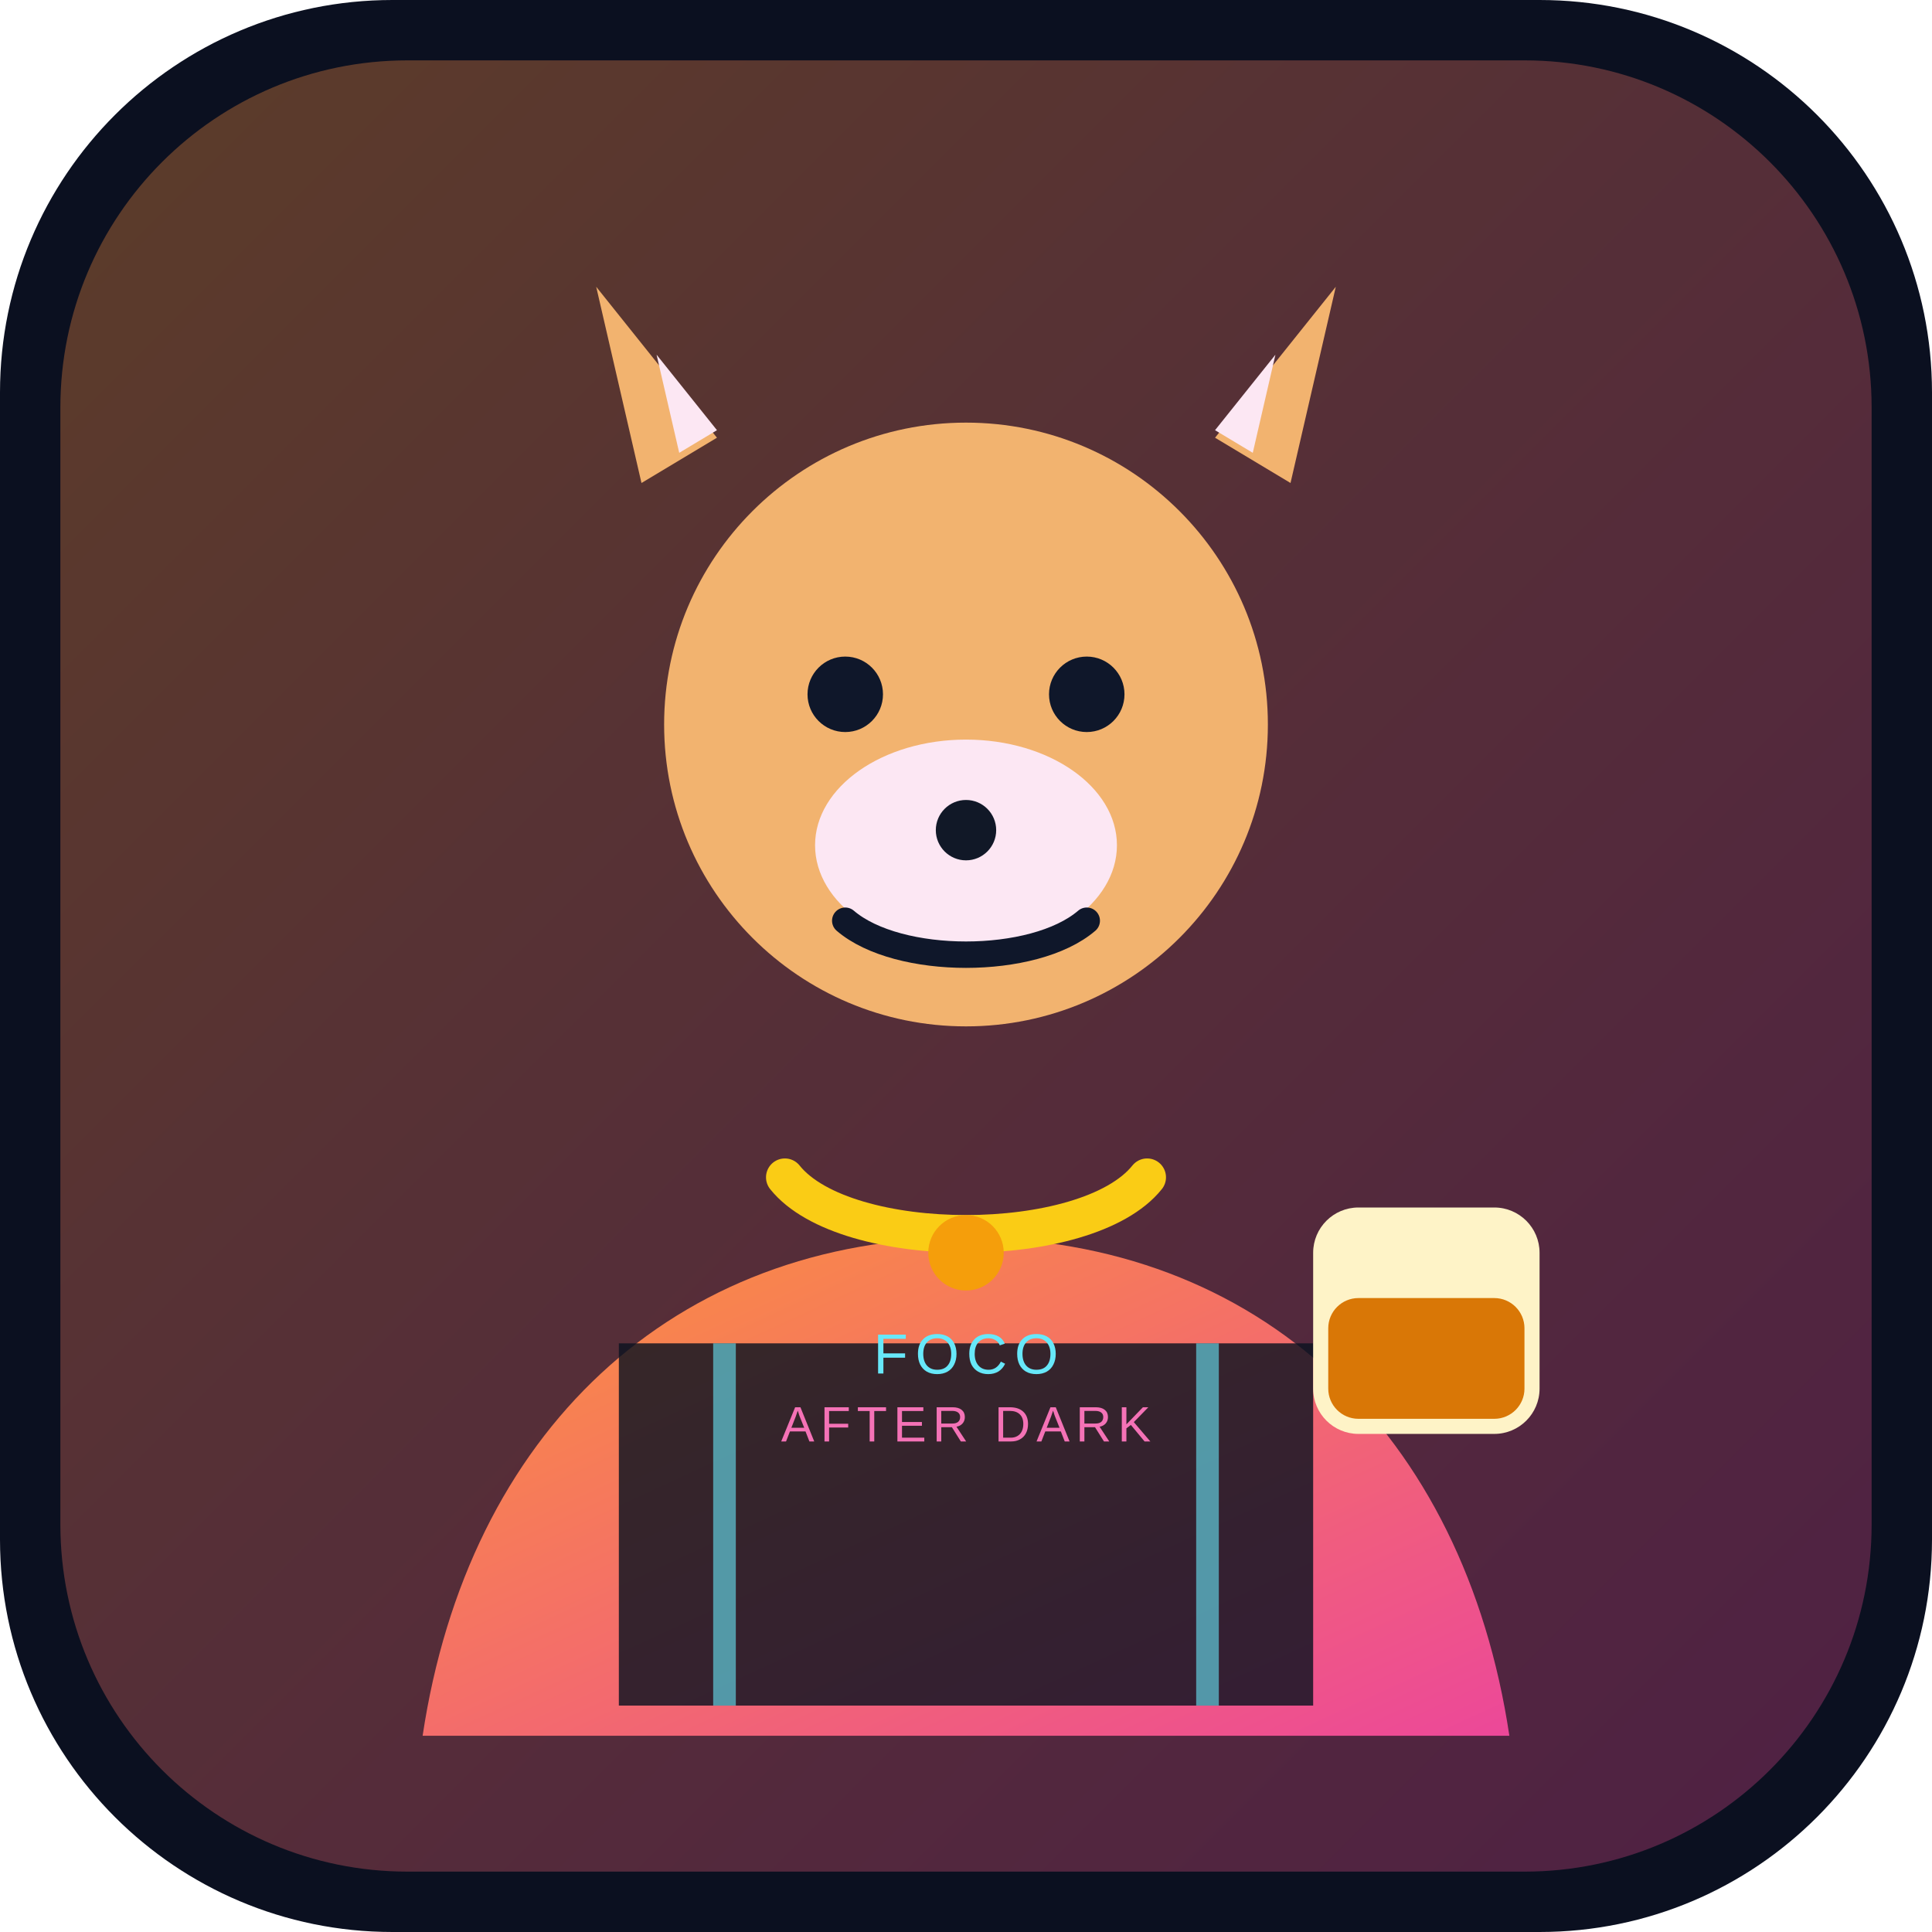
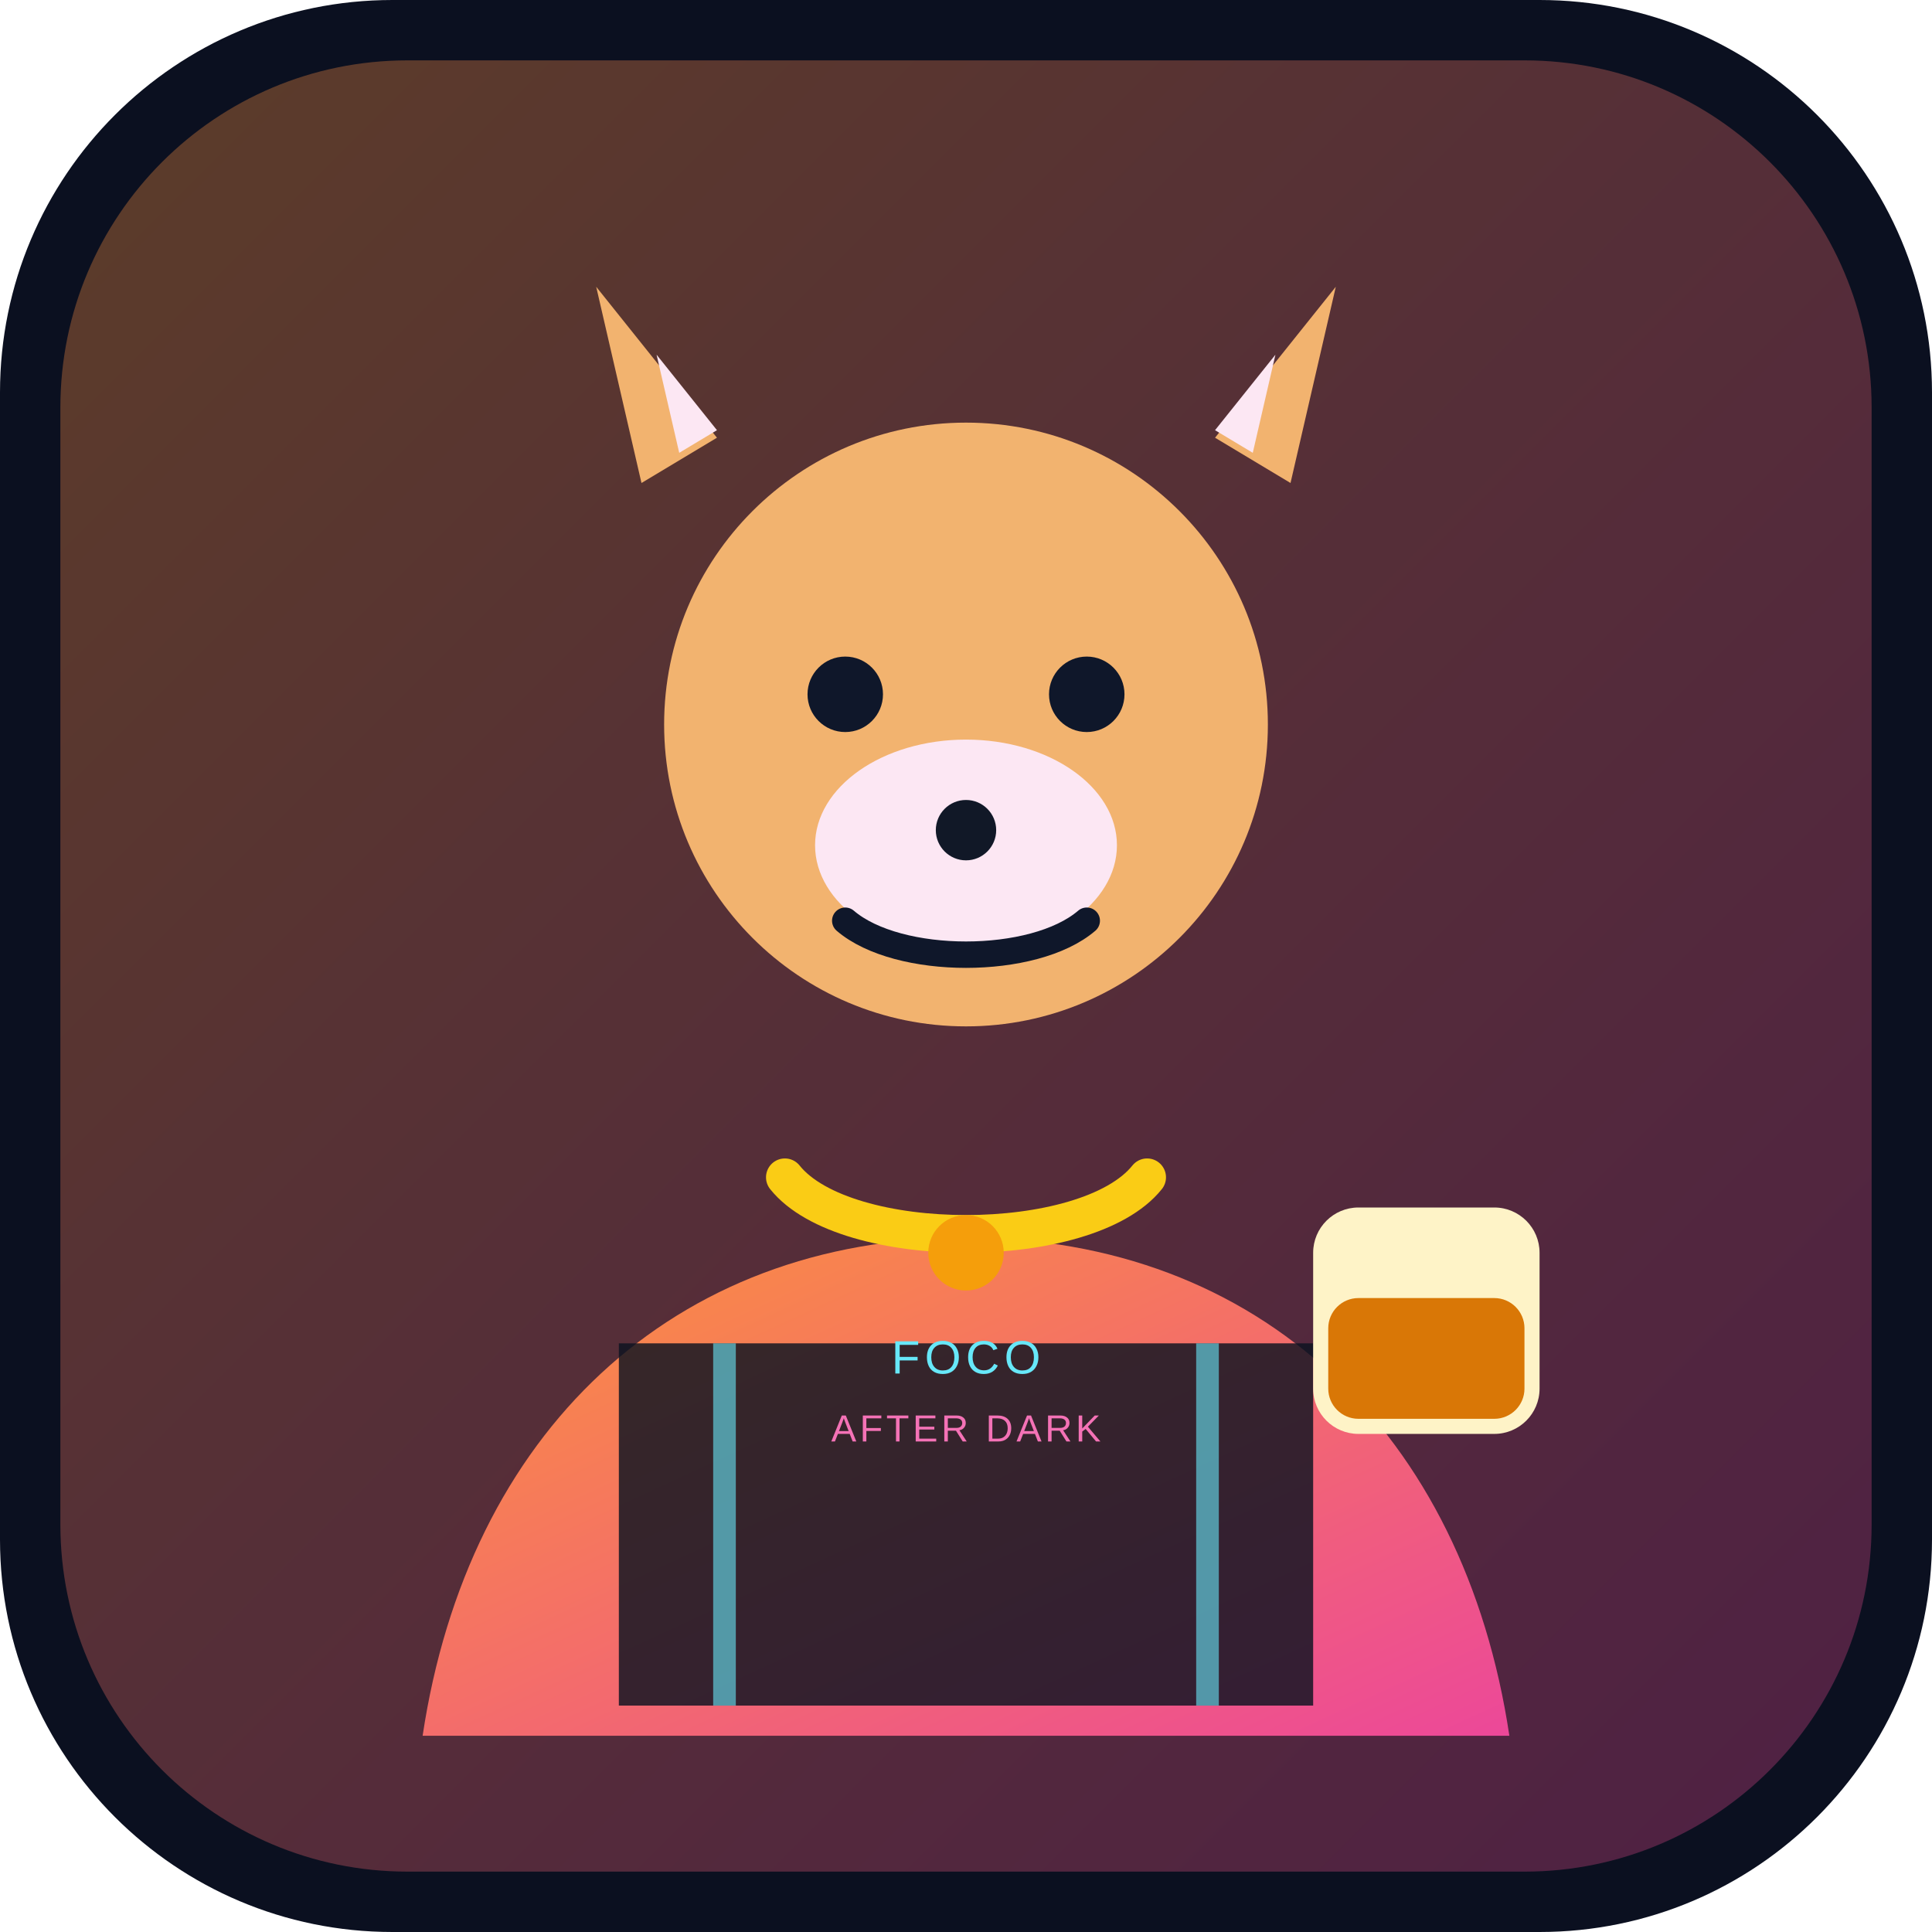
<svg xmlns="http://www.w3.org/2000/svg" viewBox="0 0 256 256" role="img" aria-label="Tipsy Tiger">
  <defs>
    <linearGradient id="bg" x1="0" y1="0" x2="1" y2="1">
      <stop offset="0%" stop-color="#fb923c" stop-opacity="0.34" />
      <stop offset="100%" stop-color="#ec4899" stop-opacity="0.30" />
    </linearGradient>
    <linearGradient id="shirt" x1="0" y1="0" x2="1" y2="1">
      <stop offset="0%" stop-color="#fb923c" />
      <stop offset="100%" stop-color="#ec4899" />
    </linearGradient>
  </defs>
  <rect width="256" height="256" rx="52" fill="#0b1020" />
  <rect x="8" y="8" width="240" height="240" rx="46" fill="url(#bg)" />
  <path d="M95 58l-16-20 6 26z" fill="#f2b36f" />
  <path d="M161 58l16-20-6 26z" fill="#f2b36f" />
  <path d="M95 57l-8-10 3 13z" fill="#fce7f3" />
  <path d="M161 57l8-10-3 13z" fill="#fce7f3" />
  <circle cx="128" cy="96" r="40" fill="#f2b36f" />
  <ellipse cx="128" cy="112" rx="20" ry="14" fill="#fce7f3" />
  <circle cx="112" cy="92" r="5" fill="#0f172a" />
  <circle cx="144" cy="92" r="5" fill="#0f172a" />
  <circle cx="128" cy="110" r="4" fill="#111827" />
  <path d="M112 122c7 6 25 6 32 0" fill="none" stroke="#0f172a" stroke-width="3.5" stroke-linecap="round" />
  <path d="M56 230c6-40 33-66 72-66s66 26 72 66" fill="url(#shirt)" />
  <path d="M82 178h92v48H82z" fill="#0b1220" opacity="0.82" />
  <path d="M96 178v48M160 178v48" stroke="#67e8f9" stroke-width="3" opacity="0.6" />
  <path d="M104 156c8 10 40 10 48 0" fill="none" stroke="#facc15" stroke-width="5" stroke-linecap="round" />
  <circle cx="128" cy="166" r="5" fill="#f59e0b" />
-   <text x="128" y="182" text-anchor="middle" font-family="Arial, sans-serif" font-size="7.5" fill="#67e8f9" letter-spacing="0.95">FOCO</text>
-   <text x="128" y="191" text-anchor="middle" font-family="Arial, sans-serif" font-size="6.6" fill="#f472b6" letter-spacing="0.8">AFTER DARK</text>
+   <text x="128" y="182" text-anchor="middle" font-family="Arial, sans-serif" font-size="6.2" fill="#67e8f9" letter-spacing="0.62">FOCO</text>
+   <text x="128" y="191" text-anchor="middle" font-family="Arial, sans-serif" font-size="5.0" fill="#f472b6" letter-spacing="0.45">AFTER DARK</text>
  <rect x="174" y="160" width="30" height="30" rx="6" fill="#fef3c7" />
  <rect x="176" y="172" width="26" height="16" rx="4" fill="#d97706" />
</svg>
